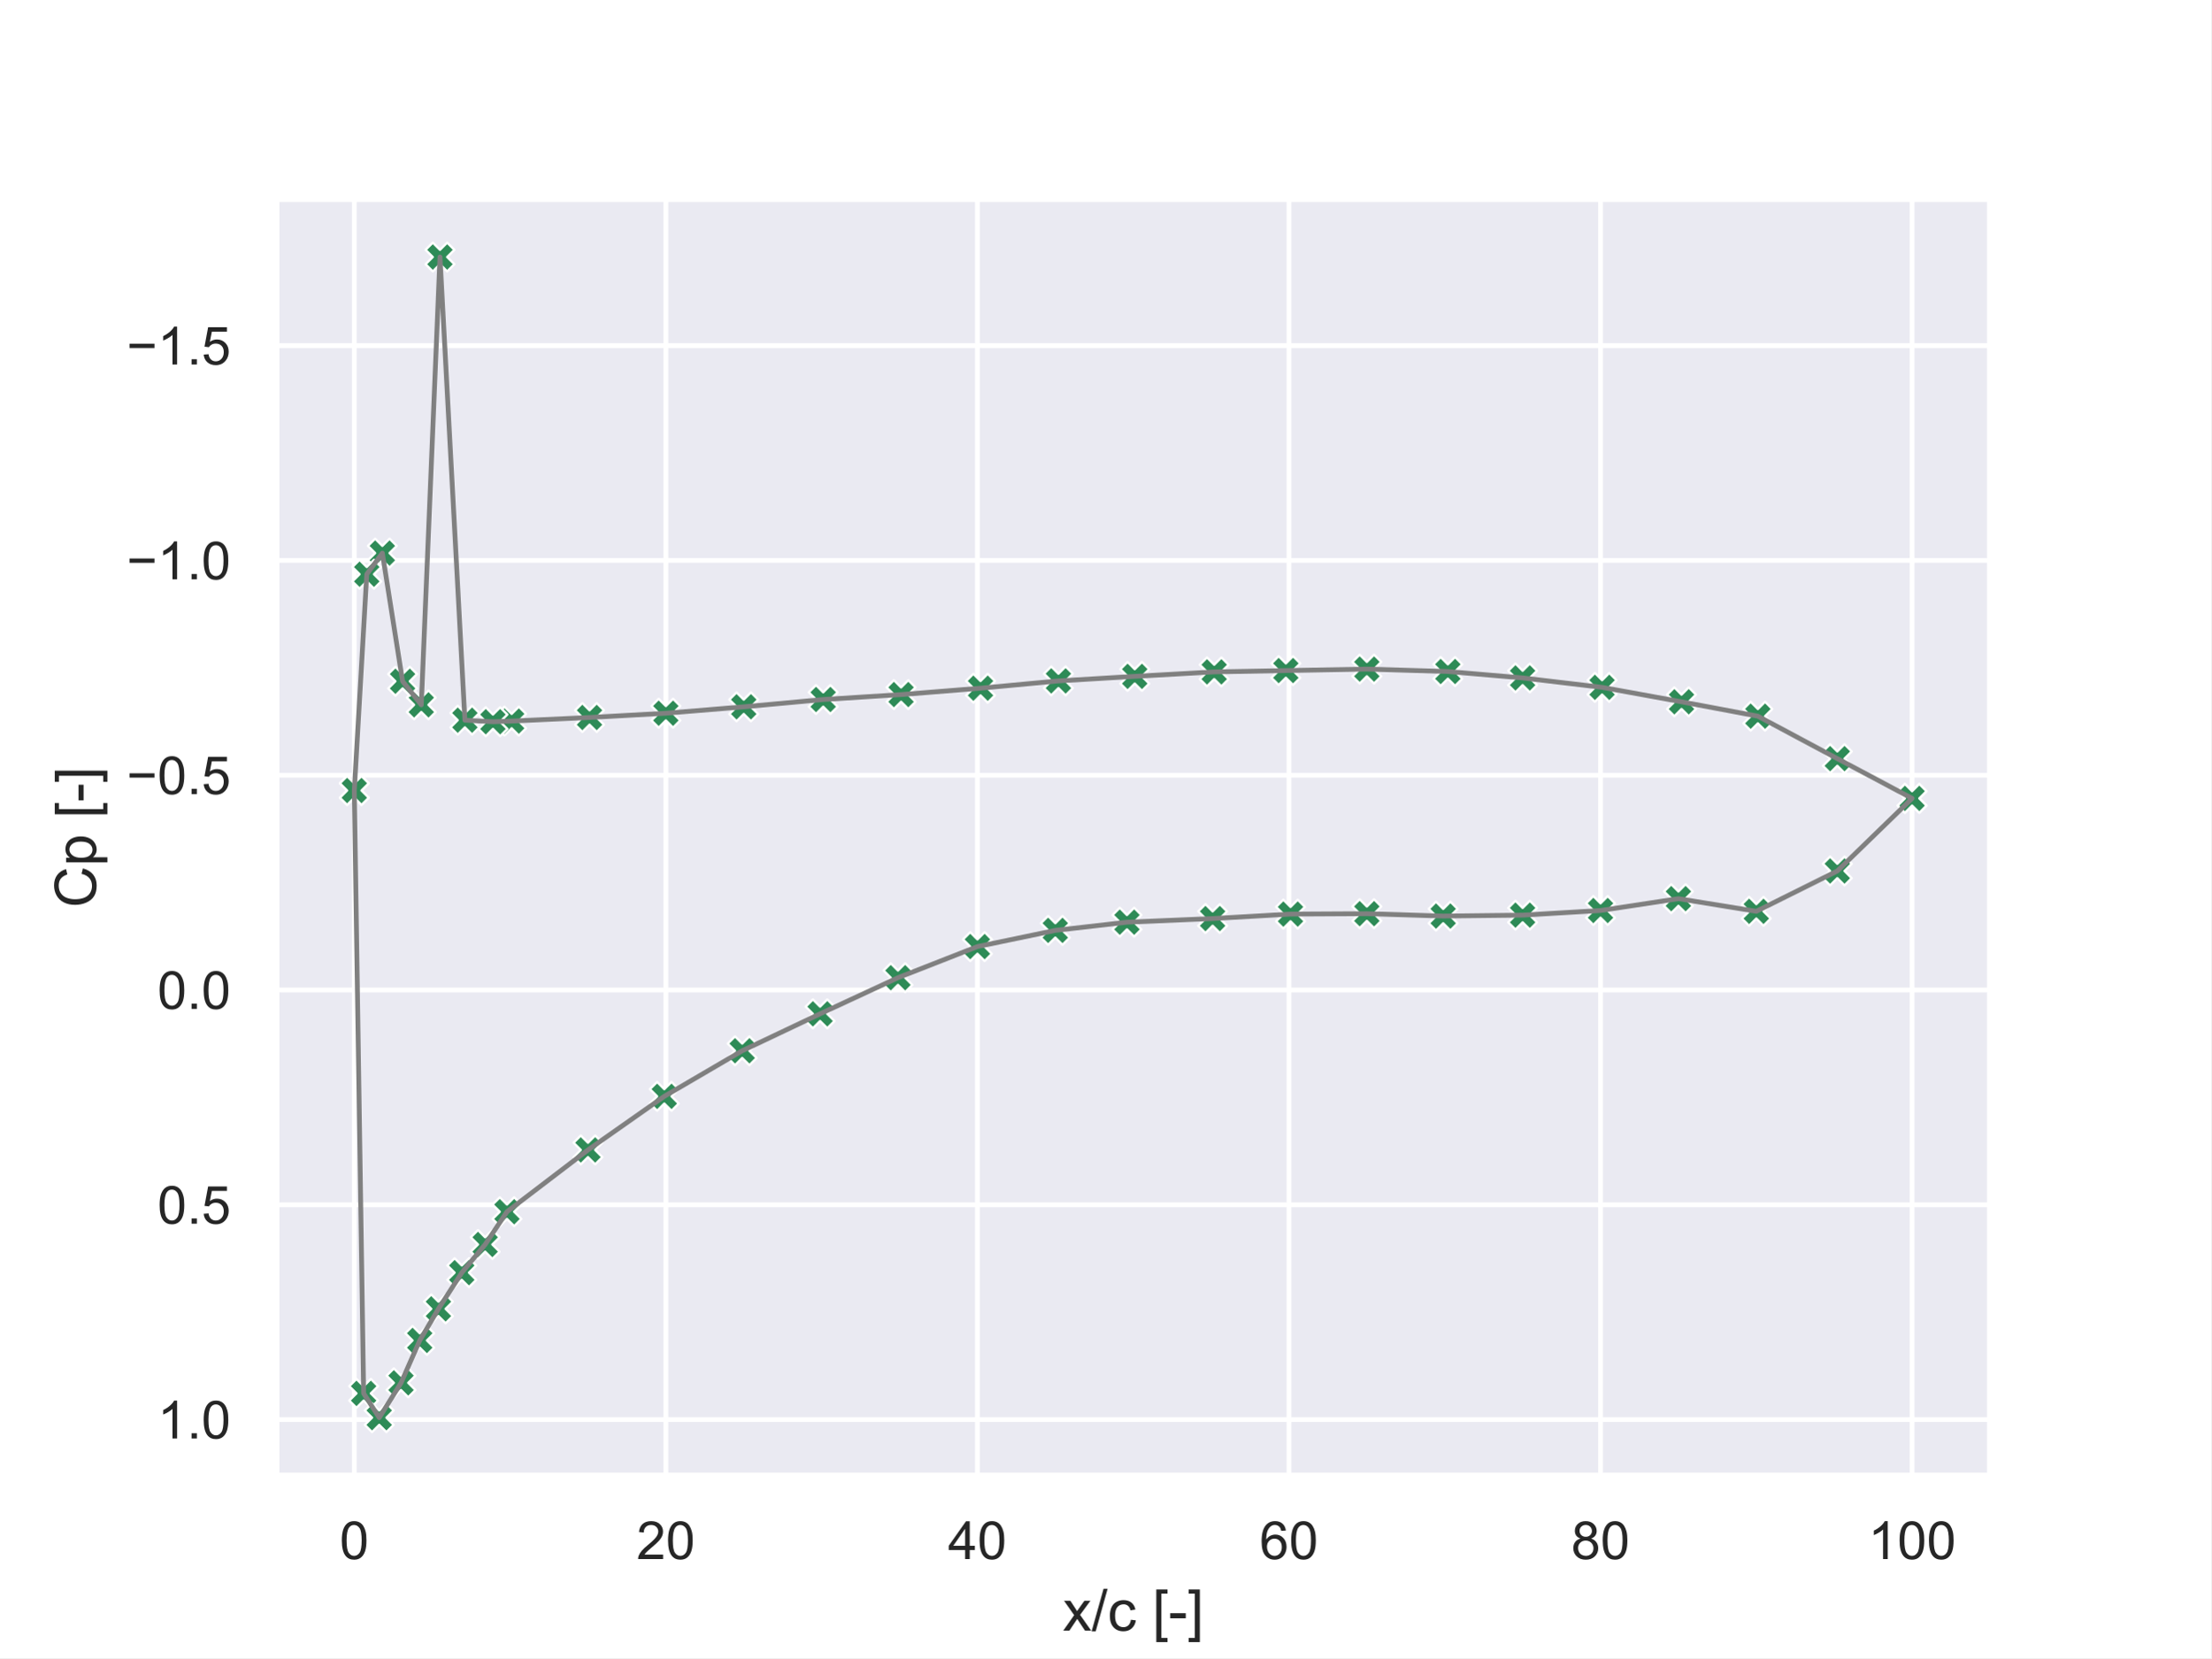
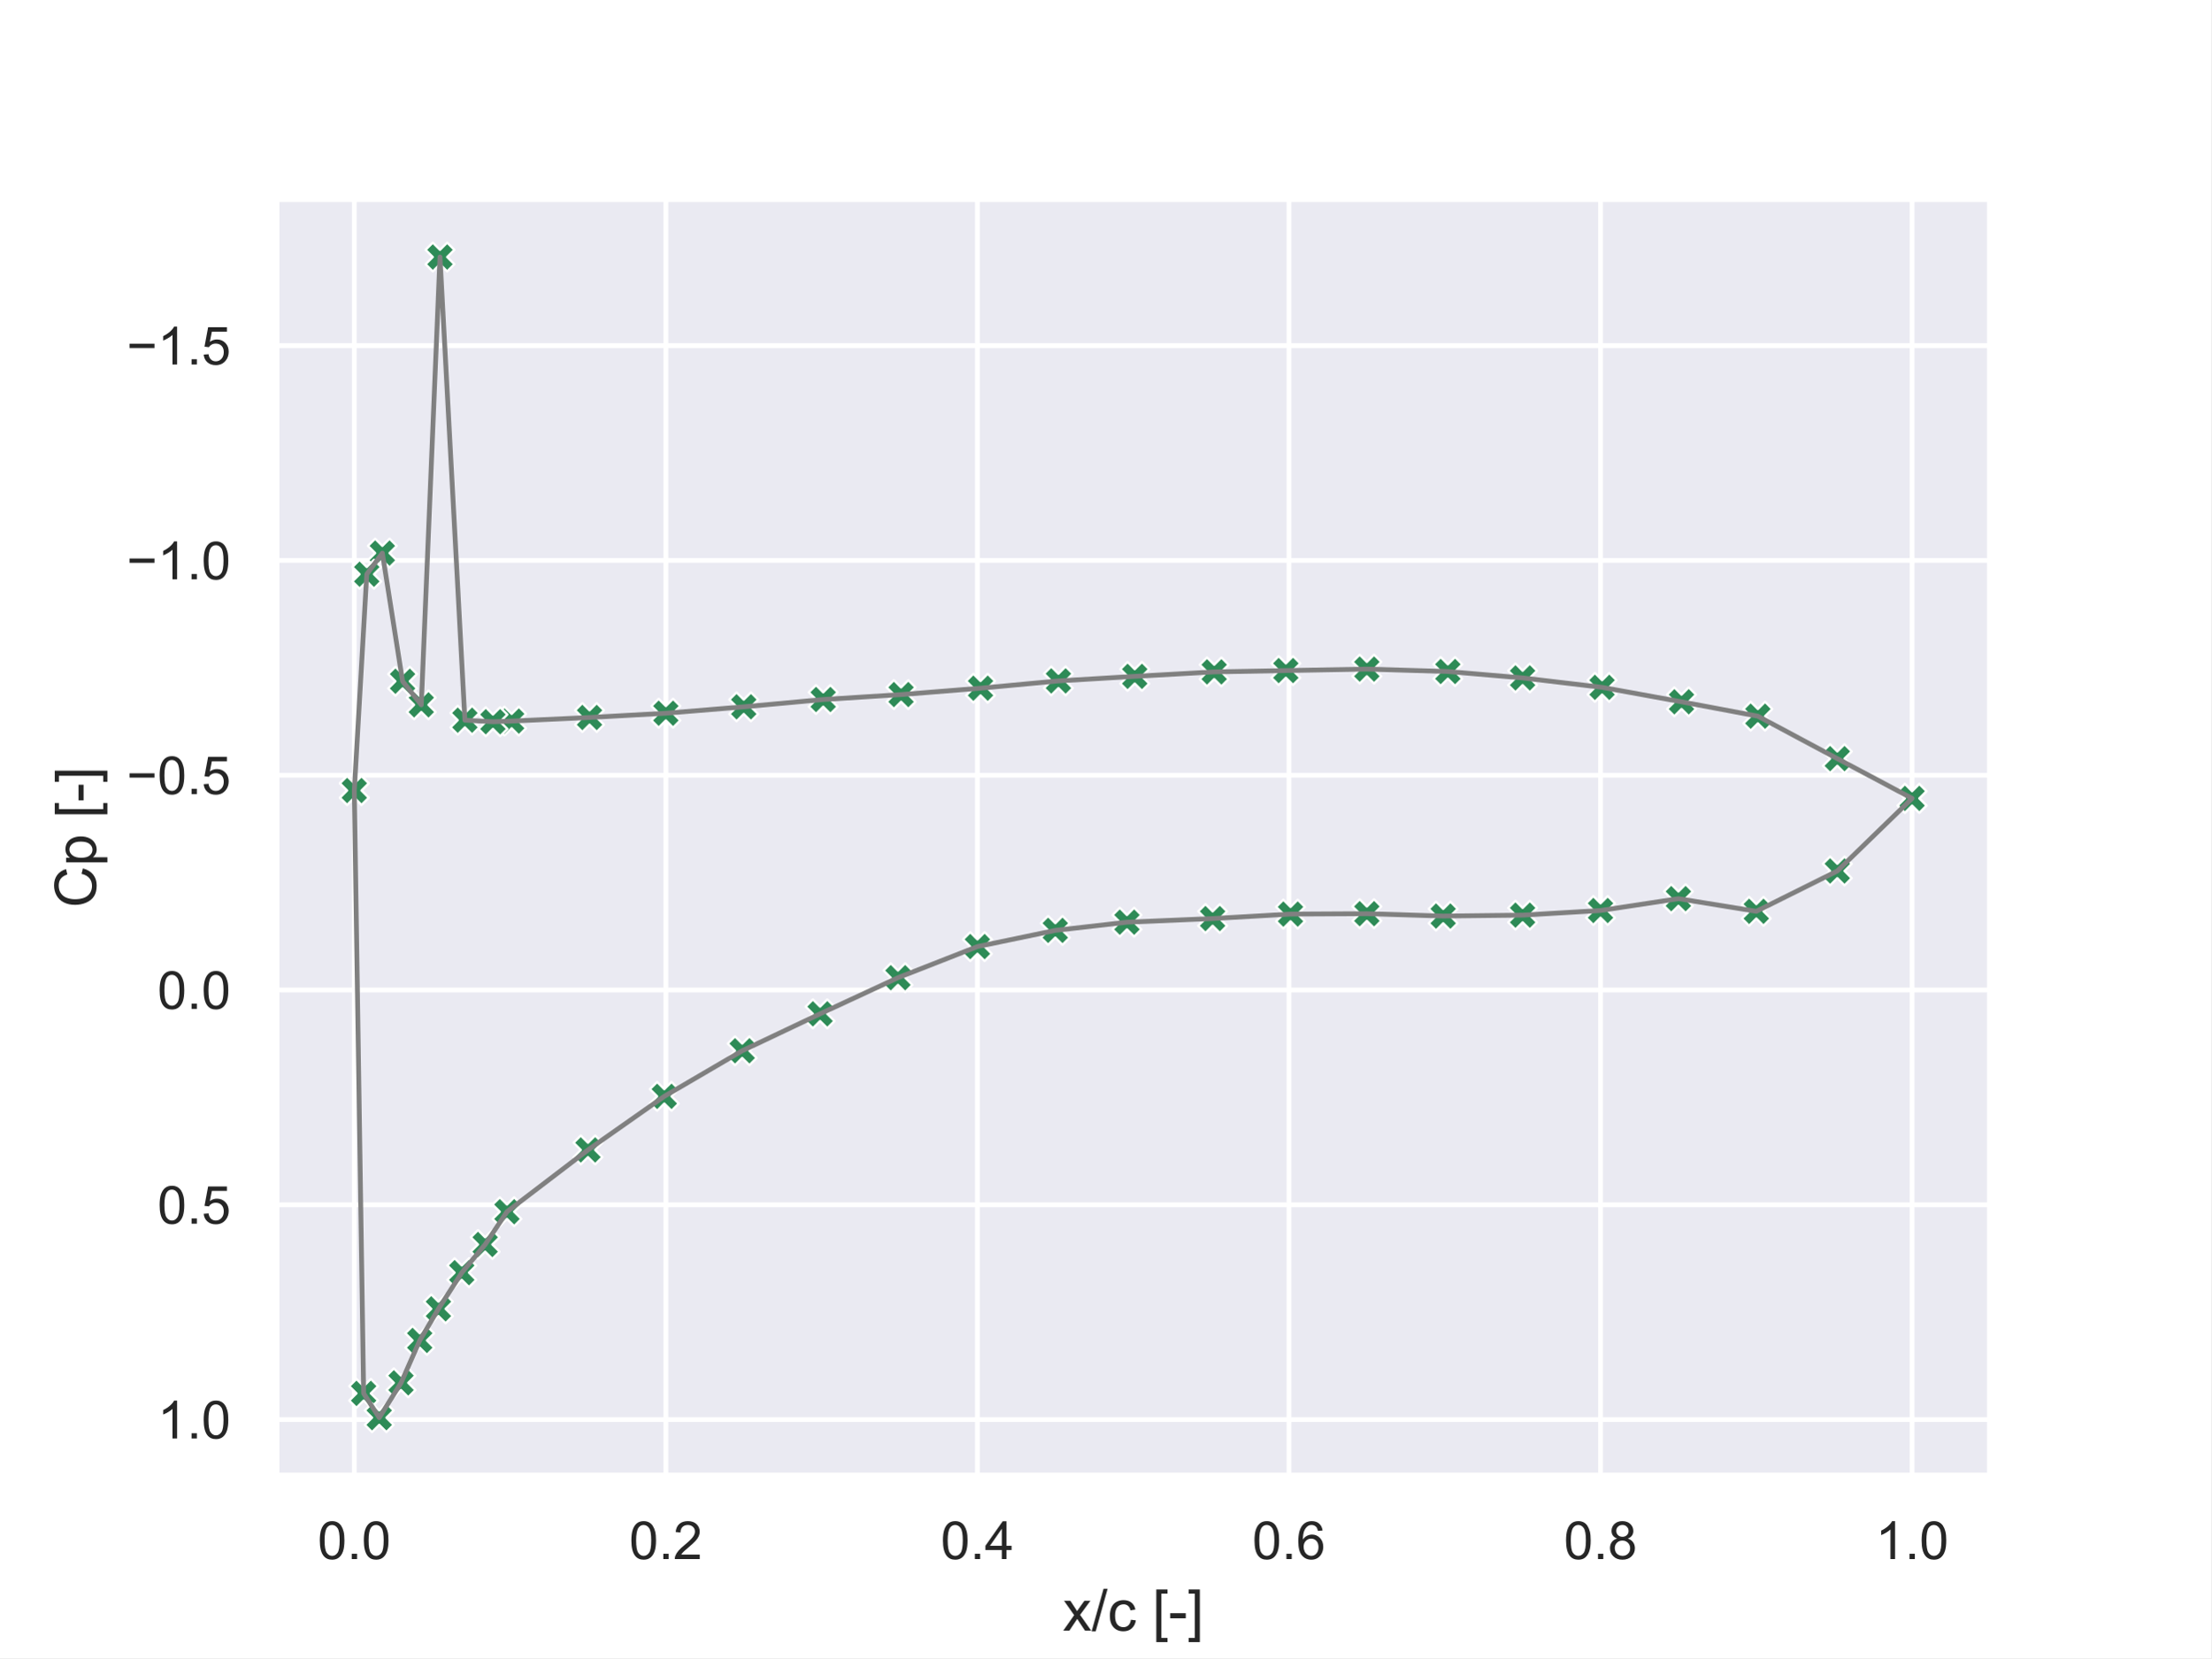
<svg xmlns="http://www.w3.org/2000/svg" xmlns:xlink="http://www.w3.org/1999/xlink" width="460.8pt" height="345.6pt" viewBox="0 0 460.8 345.6" version="1.1">
  <defs>
    <style type="text/css">*{stroke-linejoin: round; stroke-linecap: butt}</style>
  </defs>
  <g id="figure_1">
    <g id="patch_1">
      <path d="M 0 345.6  L 460.8 345.6  L 460.8 0  L 0 0  z " style="fill: #ffffff" />
    </g>
    <g id="axes_1">
      <g id="patch_2">
        <path d="M 57.6 307.584  L 414.72 307.584  L 414.72 41.472  L 57.6 41.472  z " style="fill: #eaeaf2" />
      </g>
      <g id="matplotlib.axis_1">
        <g id="xtick_1">
          <g id="line2d_1">
-             <path d="M 73.833 307.584  L 73.833 41.472  " clip-path="url(#pb8c3b6f372)" style="fill: none; stroke: #ffffff; stroke-linecap: round" />
+             <path d="M 73.833 307.584  L 73.833 41.472  " clip-path="url(#pe6682fae4d)" style="fill: none; stroke: #ffffff; stroke-linecap: round" />
          </g>
          <g id="text_1">
-             <g style="fill: #262626" transform="translate(70.77421 324.9576) scale(0.11 -0.11)">
+             <g style="fill: #262626" transform="translate(66.18773 324.9576) scale(0.11 -0.11)">
              <defs>
                <path id="ArialMT-30" d="M 266 2259  Q 266 3072 433 3567  Q 600 4063 929 4331  Q 1259 4600 1759 4600  Q 2128 4600 2406 4451  Q 2684 4303 2865 4023  Q 3047 3744 3150 3342  Q 3253 2941 3253 2259  Q 3253 1453 3087 958  Q 2922 463 2592 192  Q 2263 -78 1759 -78  Q 1097 -78 719 397  Q 266 969 266 2259  z M 844 2259  Q 844 1131 1108 757  Q 1372 384 1759 384  Q 2147 384 2411 759  Q 2675 1134 2675 2259  Q 2675 3391 2411 3762  Q 2147 4134 1753 4134  Q 1366 4134 1134 3806  Q 844 3388 844 2259  z " transform="scale(0.015625)" />
-               </defs>
-               <use xlink:href="#ArialMT-30" />
+                 <path id="ArialMT-2e" d="M 581 0  L 581 641  L 1222 641  L 1222 0  L 581 0  z " transform="scale(0.015625)" />
+               </defs>
+               <use xlink:href="#ArialMT-30" />
+               <use xlink:href="#ArialMT-2e" x="55.615" />
+               <use xlink:href="#ArialMT-30" x="83.398" />
            </g>
          </g>
        </g>
        <g id="xtick_2">
          <g id="line2d_2">
-             <path d="M 138.764 307.584  L 138.764 41.472  " clip-path="url(#pb8c3b6f372)" style="fill: none; stroke: #ffffff; stroke-linecap: round" />
+             <path d="M 138.764 307.584  L 138.764 41.472  " clip-path="url(#pe6682fae4d)" style="fill: none; stroke: #ffffff; stroke-linecap: round" />
          </g>
          <g id="text_2">
-             <g style="fill: #262626" transform="translate(132.6466 324.9576) scale(0.11 -0.11)">
+             <g style="fill: #262626" transform="translate(131.1186 324.9576) scale(0.11 -0.11)">
              <defs>
                <path id="ArialMT-32" d="M 3222 541  L 3222 0  L 194 0  Q 188 203 259 391  Q 375 700 629 1000  Q 884 1300 1366 1694  Q 2113 2306 2375 2664  Q 2638 3022 2638 3341  Q 2638 3675 2398 3904  Q 2159 4134 1775 4134  Q 1369 4134 1125 3890  Q 881 3647 878 3216  L 300 3275  Q 359 3922 746 4261  Q 1134 4600 1788 4600  Q 2447 4600 2831 4234  Q 3216 3869 3216 3328  Q 3216 3053 3103 2787  Q 2991 2522 2730 2228  Q 2469 1934 1863 1422  Q 1356 997 1212 845  Q 1069 694 975 541  L 3222 541  z " transform="scale(0.015625)" />
              </defs>
-               <use xlink:href="#ArialMT-32" />
-               <use xlink:href="#ArialMT-30" x="55.615" />
+               <use xlink:href="#ArialMT-30" />
+               <use xlink:href="#ArialMT-2e" x="55.615" />
+               <use xlink:href="#ArialMT-32" x="83.398" />
            </g>
          </g>
        </g>
        <g id="xtick_3">
          <g id="line2d_3">
-             <path d="M 203.695 307.584  L 203.695 41.472  " clip-path="url(#pb8c3b6f372)" style="fill: none; stroke: #ffffff; stroke-linecap: round" />
+             <path d="M 203.695 307.584  L 203.695 41.472  " clip-path="url(#pe6682fae4d)" style="fill: none; stroke: #ffffff; stroke-linecap: round" />
          </g>
          <g id="text_3">
-             <g style="fill: #262626" transform="translate(197.5775 324.9576) scale(0.11 -0.11)">
+             <g style="fill: #262626" transform="translate(196.0495 324.9576) scale(0.11 -0.11)">
              <defs>
                <path id="ArialMT-34" d="M 2069 0  L 2069 1097  L 81 1097  L 81 1613  L 2172 4581  L 2631 4581  L 2631 1613  L 3250 1613  L 3250 1097  L 2631 1097  L 2631 0  L 2069 0  z M 2069 1613  L 2069 3678  L 634 1613  L 2069 1613  z " transform="scale(0.015625)" />
              </defs>
-               <use xlink:href="#ArialMT-34" />
-               <use xlink:href="#ArialMT-30" x="55.615" />
+               <use xlink:href="#ArialMT-30" />
+               <use xlink:href="#ArialMT-2e" x="55.615" />
+               <use xlink:href="#ArialMT-34" x="83.398" />
            </g>
          </g>
        </g>
        <g id="xtick_4">
          <g id="line2d_4">
-             <path d="M 268.625 307.584  L 268.625 41.472  " clip-path="url(#pb8c3b6f372)" style="fill: none; stroke: #ffffff; stroke-linecap: round" />
+             <path d="M 268.625 307.584  L 268.625 41.472  " clip-path="url(#pe6682fae4d)" style="fill: none; stroke: #ffffff; stroke-linecap: round" />
          </g>
          <g id="text_4">
-             <g style="fill: #262626" transform="translate(262.5084 324.9576) scale(0.11 -0.11)">
+             <g style="fill: #262626" transform="translate(260.9805 324.9576) scale(0.11 -0.11)">
              <defs>
                <path id="ArialMT-36" d="M 3184 3459  L 2625 3416  Q 2550 3747 2413 3897  Q 2184 4138 1850 4138  Q 1581 4138 1378 3988  Q 1113 3794 959 3422  Q 806 3050 800 2363  Q 1003 2672 1297 2822  Q 1591 2972 1913 2972  Q 2475 2972 2870 2558  Q 3266 2144 3266 1488  Q 3266 1056 3080 686  Q 2894 316 2569 119  Q 2244 -78 1831 -78  Q 1128 -78 684 439  Q 241 956 241 2144  Q 241 3472 731 4075  Q 1159 4600 1884 4600  Q 2425 4600 2770 4297  Q 3116 3994 3184 3459  z M 888 1484  Q 888 1194 1011 928  Q 1134 663 1356 523  Q 1578 384 1822 384  Q 2178 384 2434 671  Q 2691 959 2691 1453  Q 2691 1928 2437 2201  Q 2184 2475 1800 2475  Q 1419 2475 1153 2201  Q 888 1928 888 1484  z " transform="scale(0.015625)" />
              </defs>
-               <use xlink:href="#ArialMT-36" />
-               <use xlink:href="#ArialMT-30" x="55.615" />
+               <use xlink:href="#ArialMT-30" />
+               <use xlink:href="#ArialMT-2e" x="55.615" />
+               <use xlink:href="#ArialMT-36" x="83.398" />
            </g>
          </g>
        </g>
        <g id="xtick_5">
          <g id="line2d_5">
-             <path d="M 333.556 307.584  L 333.556 41.472  " clip-path="url(#pb8c3b6f372)" style="fill: none; stroke: #ffffff; stroke-linecap: round" />
+             <path d="M 333.556 307.584  L 333.556 41.472  " clip-path="url(#pe6682fae4d)" style="fill: none; stroke: #ffffff; stroke-linecap: round" />
          </g>
          <g id="text_5">
-             <g style="fill: #262626" transform="translate(327.4393 324.9576) scale(0.11 -0.11)">
+             <g style="fill: #262626" transform="translate(325.9114 324.9576) scale(0.11 -0.11)">
              <defs>
                <path id="ArialMT-38" d="M 1131 2484  Q 781 2613 612 2850  Q 444 3088 444 3419  Q 444 3919 803 4259  Q 1163 4600 1759 4600  Q 2359 4600 2725 4251  Q 3091 3903 3091 3403  Q 3091 3084 2923 2848  Q 2756 2613 2416 2484  Q 2838 2347 3058 2040  Q 3278 1734 3278 1309  Q 3278 722 2862 322  Q 2447 -78 1769 -78  Q 1091 -78 675 323  Q 259 725 259 1325  Q 259 1772 486 2073  Q 713 2375 1131 2484  z M 1019 3438  Q 1019 3113 1228 2906  Q 1438 2700 1772 2700  Q 2097 2700 2305 2904  Q 2513 3109 2513 3406  Q 2513 3716 2298 3927  Q 2084 4138 1766 4138  Q 1444 4138 1231 3931  Q 1019 3725 1019 3438  z M 838 1322  Q 838 1081 952 856  Q 1066 631 1291 507  Q 1516 384 1775 384  Q 2178 384 2440 643  Q 2703 903 2703 1303  Q 2703 1709 2433 1975  Q 2163 2241 1756 2241  Q 1359 2241 1098 1978  Q 838 1716 838 1322  z " transform="scale(0.015625)" />
              </defs>
-               <use xlink:href="#ArialMT-38" />
-               <use xlink:href="#ArialMT-30" x="55.615" />
+               <use xlink:href="#ArialMT-30" />
+               <use xlink:href="#ArialMT-2e" x="55.615" />
+               <use xlink:href="#ArialMT-38" x="83.398" />
            </g>
          </g>
        </g>
        <g id="xtick_6">
          <g id="line2d_6">
-             <path d="M 398.487 307.584  L 398.487 41.472  " clip-path="url(#pb8c3b6f372)" style="fill: none; stroke: #ffffff; stroke-linecap: round" />
+             <path d="M 398.487 307.584  L 398.487 41.472  " clip-path="url(#pe6682fae4d)" style="fill: none; stroke: #ffffff; stroke-linecap: round" />
          </g>
          <g id="text_6">
-             <g style="fill: #262626" transform="translate(389.3117 324.9576) scale(0.11 -0.11)">
+             <g style="fill: #262626" transform="translate(390.8423 324.9576) scale(0.11 -0.11)">
              <defs>
                <path id="ArialMT-31" d="M 2384 0  L 1822 0  L 1822 3584  Q 1619 3391 1289 3197  Q 959 3003 697 2906  L 697 3450  Q 1169 3672 1522 3987  Q 1875 4303 2022 4600  L 2384 4600  L 2384 0  z " transform="scale(0.015625)" />
              </defs>
              <use xlink:href="#ArialMT-31" />
-               <use xlink:href="#ArialMT-30" x="55.615" />
-               <use xlink:href="#ArialMT-30" x="111.23" />
+               <use xlink:href="#ArialMT-2e" x="55.615" />
+               <use xlink:href="#ArialMT-30" x="83.398" />
            </g>
          </g>
        </g>
        <g id="text_7">
          <g style="fill: #262626" transform="translate(221.4947 339.8795) scale(0.12 -0.12)">
            <defs>
              <path id="ArialMT-78" d="M 47 0  L 1259 1725  L 138 3319  L 841 3319  L 1350 2541  Q 1494 2319 1581 2169  Q 1719 2375 1834 2534  L 2394 3319  L 3066 3319  L 1919 1756  L 3153 0  L 2463 0  L 1781 1031  L 1600 1309  L 728 0  L 47 0  z " transform="scale(0.015625)" />
              <path id="ArialMT-2f" d="M 0 -78  L 1328 4659  L 1778 4659  L 453 -78  L 0 -78  z " transform="scale(0.015625)" />
              <path id="ArialMT-63" d="M 2588 1216  L 3141 1144  Q 3050 572 2676 248  Q 2303 -75 1759 -75  Q 1078 -75 664 370  Q 250 816 250 1647  Q 250 2184 428 2587  Q 606 2991 970 3192  Q 1334 3394 1763 3394  Q 2303 3394 2647 3120  Q 2991 2847 3088 2344  L 2541 2259  Q 2463 2594 2264 2762  Q 2066 2931 1784 2931  Q 1359 2931 1093 2626  Q 828 2322 828 1663  Q 828 994 1084 691  Q 1341 388 1753 388  Q 2084 388 2306 591  Q 2528 794 2588 1216  z " transform="scale(0.015625)" />
              <path id="ArialMT-20" transform="scale(0.015625)" />
              <path id="ArialMT-5b" d="M 434 -1272  L 434 4581  L 1675 4581  L 1675 4116  L 997 4116  L 997 -806  L 1675 -806  L 1675 -1272  L 434 -1272  z " transform="scale(0.015625)" />
              <path id="ArialMT-2d" d="M 203 1375  L 203 1941  L 1931 1941  L 1931 1375  L 203 1375  z " transform="scale(0.015625)" />
              <path id="ArialMT-5d" d="M 1363 -1272  L 122 -1272  L 122 -806  L 800 -806  L 800 4116  L 122 4116  L 122 4581  L 1363 4581  L 1363 -1272  z " transform="scale(0.015625)" />
            </defs>
            <use xlink:href="#ArialMT-78" />
            <use xlink:href="#ArialMT-2f" x="50" />
            <use xlink:href="#ArialMT-63" x="77.783" />
            <use xlink:href="#ArialMT-20" x="127.783" />
            <use xlink:href="#ArialMT-5b" x="155.566" />
            <use xlink:href="#ArialMT-2d" x="183.35" />
            <use xlink:href="#ArialMT-5d" x="216.65" />
          </g>
        </g>
      </g>
      <g id="matplotlib.axis_2">
        <g id="ytick_1">
          <g id="line2d_7">
-             <path d="M 57.6 72.034  L 414.72 72.034  " clip-path="url(#pb8c3b6f372)" style="fill: none; stroke: #ffffff; stroke-linecap: round" />
+             <path d="M 57.6 72.034  L 414.72 72.034  " clip-path="url(#pe6682fae4d)" style="fill: none; stroke: #ffffff; stroke-linecap: round" />
          </g>
          <g id="text_8">
            <g style="fill: #262626" transform="translate(26.38531 75.97124) scale(0.11 -0.11)">
              <defs>
                <path id="ArialMT-2212" d="M 3381 1997  L 356 1997  L 356 2522  L 3381 2522  L 3381 1997  z " transform="scale(0.015625)" />
-                 <path id="ArialMT-2e" d="M 581 0  L 581 641  L 1222 641  L 1222 0  L 581 0  z " transform="scale(0.015625)" />
                <path id="ArialMT-35" d="M 266 1200  L 856 1250  Q 922 819 1161 601  Q 1400 384 1738 384  Q 2144 384 2425 690  Q 2706 997 2706 1503  Q 2706 1984 2436 2262  Q 2166 2541 1728 2541  Q 1456 2541 1237 2417  Q 1019 2294 894 2097  L 366 2166  L 809 4519  L 3088 4519  L 3088 3981  L 1259 3981  L 1013 2750  Q 1425 3038 1878 3038  Q 2478 3038 2890 2622  Q 3303 2206 3303 1553  Q 3303 931 2941 478  Q 2500 -78 1738 -78  Q 1113 -78 717 272  Q 322 622 266 1200  z " transform="scale(0.015625)" />
              </defs>
              <use xlink:href="#ArialMT-2212" />
              <use xlink:href="#ArialMT-31" x="58.398" />
              <use xlink:href="#ArialMT-2e" x="114.014" />
              <use xlink:href="#ArialMT-35" x="141.797" />
            </g>
          </g>
        </g>
        <g id="ytick_2">
          <g id="line2d_8">
-             <path d="M 57.6 116.806  L 414.72 116.806  " clip-path="url(#pb8c3b6f372)" style="fill: none; stroke: #ffffff; stroke-linecap: round" />
+             <path d="M 57.6 116.806  L 414.72 116.806  " clip-path="url(#pe6682fae4d)" style="fill: none; stroke: #ffffff; stroke-linecap: round" />
          </g>
          <g id="text_9">
            <g style="fill: #262626" transform="translate(26.38531 120.7427) scale(0.11 -0.11)">
              <use xlink:href="#ArialMT-2212" />
              <use xlink:href="#ArialMT-31" x="58.398" />
              <use xlink:href="#ArialMT-2e" x="114.014" />
              <use xlink:href="#ArialMT-30" x="141.797" />
            </g>
          </g>
        </g>
        <g id="ytick_3">
          <g id="line2d_9">
-             <path d="M 57.6 161.577  L 414.72 161.577  " clip-path="url(#pb8c3b6f372)" style="fill: none; stroke: #ffffff; stroke-linecap: round" />
+             <path d="M 57.6 161.577  L 414.72 161.577  " clip-path="url(#pe6682fae4d)" style="fill: none; stroke: #ffffff; stroke-linecap: round" />
          </g>
          <g id="text_10">
            <g style="fill: #262626" transform="translate(26.38531 165.5142) scale(0.11 -0.11)">
              <use xlink:href="#ArialMT-2212" />
              <use xlink:href="#ArialMT-30" x="58.398" />
              <use xlink:href="#ArialMT-2e" x="114.014" />
              <use xlink:href="#ArialMT-35" x="141.797" />
            </g>
          </g>
        </g>
        <g id="ytick_4">
          <g id="line2d_10">
-             <path d="M 57.6 206.349  L 414.72 206.349  " clip-path="url(#pb8c3b6f372)" style="fill: none; stroke: #ffffff; stroke-linecap: round" />
+             <path d="M 57.6 206.349  L 414.72 206.349  " clip-path="url(#pe6682fae4d)" style="fill: none; stroke: #ffffff; stroke-linecap: round" />
          </g>
          <g id="text_11">
            <g style="fill: #262626" transform="translate(32.81 210.2857) scale(0.11 -0.11)">
              <use xlink:href="#ArialMT-30" />
              <use xlink:href="#ArialMT-2e" x="55.615" />
              <use xlink:href="#ArialMT-30" x="83.398" />
            </g>
          </g>
        </g>
        <g id="ytick_5">
          <g id="line2d_11">
-             <path d="M 57.6 251.12  L 414.72 251.12  " clip-path="url(#pb8c3b6f372)" style="fill: none; stroke: #ffffff; stroke-linecap: round" />
+             <path d="M 57.6 251.12  L 414.72 251.12  " clip-path="url(#pe6682fae4d)" style="fill: none; stroke: #ffffff; stroke-linecap: round" />
          </g>
          <g id="text_12">
            <g style="fill: #262626" transform="translate(32.81 255.0572) scale(0.11 -0.11)">
              <use xlink:href="#ArialMT-30" />
              <use xlink:href="#ArialMT-2e" x="55.615" />
              <use xlink:href="#ArialMT-35" x="83.398" />
            </g>
          </g>
        </g>
        <g id="ytick_6">
          <g id="line2d_12">
-             <path d="M 57.6 295.892  L 414.72 295.892  " clip-path="url(#pb8c3b6f372)" style="fill: none; stroke: #ffffff; stroke-linecap: round" />
+             <path d="M 57.6 295.892  L 414.72 295.892  " clip-path="url(#pe6682fae4d)" style="fill: none; stroke: #ffffff; stroke-linecap: round" />
          </g>
          <g id="text_13">
            <g style="fill: #262626" transform="translate(32.81 299.8286) scale(0.11 -0.11)">
              <use xlink:href="#ArialMT-31" />
              <use xlink:href="#ArialMT-2e" x="55.615" />
              <use xlink:href="#ArialMT-30" x="83.398" />
            </g>
          </g>
        </g>
        <g id="text_14">
          <g style="fill: #262626" transform="translate(20.00031 189.1961) rotate(-90) scale(0.12 -0.12)">
            <defs>
              <path id="ArialMT-43" d="M 3763 1606  L 4369 1453  Q 4178 706 3683 314  Q 3188 -78 2472 -78  Q 1731 -78 1267 223  Q 803 525 561 1097  Q 319 1669 319 2325  Q 319 3041 592 3573  Q 866 4106 1370 4382  Q 1875 4659 2481 4659  Q 3169 4659 3637 4309  Q 4106 3959 4291 3325  L 3694 3184  Q 3534 3684 3231 3912  Q 2928 4141 2469 4141  Q 1941 4141 1586 3887  Q 1231 3634 1087 3207  Q 944 2781 944 2328  Q 944 1744 1114 1308  Q 1284 872 1643 656  Q 2003 441 2422 441  Q 2931 441 3284 734  Q 3638 1028 3763 1606  z " transform="scale(0.015625)" />
              <path id="ArialMT-70" d="M 422 -1272  L 422 3319  L 934 3319  L 934 2888  Q 1116 3141 1344 3267  Q 1572 3394 1897 3394  Q 2322 3394 2647 3175  Q 2972 2956 3137 2557  Q 3303 2159 3303 1684  Q 3303 1175 3120 767  Q 2938 359 2589 142  Q 2241 -75 1856 -75  Q 1575 -75 1351 44  Q 1128 163 984 344  L 984 -1272  L 422 -1272  z M 931 1641  Q 931 1000 1190 694  Q 1450 388 1819 388  Q 2194 388 2461 705  Q 2728 1022 2728 1688  Q 2728 2322 2467 2637  Q 2206 2953 1844 2953  Q 1484 2953 1207 2617  Q 931 2281 931 1641  z " transform="scale(0.015625)" />
            </defs>
            <use xlink:href="#ArialMT-43" />
            <use xlink:href="#ArialMT-70" x="72.217" />
            <use xlink:href="#ArialMT-20" x="127.832" />
            <use xlink:href="#ArialMT-5b" x="155.615" />
            <use xlink:href="#ArialMT-2d" x="183.398" />
            <use xlink:href="#ArialMT-5d" x="216.699" />
          </g>
        </g>
      </g>
      <g id="PathCollection_1">
        <defs>
-           <path id="m4483a0cd55" d="M -1.5 3  L 0 1.5  L 1.5 3  L 3 1.5  L 1.5 0  L 3 -1.5  L 1.5 -3  L 0 -1.5  L -1.5 -3  L -3 -1.5  L -1.5 0  L -3 1.5  z " style="stroke: #ffffff; stroke-width: 0.48" />
+           <path id="mfad201d287" d="M -1.5 3  L 0 1.5  L 1.5 3  L 3 1.5  L 1.5 0  L 3 -1.5  L 1.5 -3  L 0 -1.5  L -1.5 -3  L -3 -1.5  L -1.5 0  L -3 1.5  z " style="stroke: #ffffff; stroke-width: 0.48" />
        </defs>
-         <g clip-path="url(#pb8c3b6f372)">
-           <use xlink:href="#m4483a0cd55" x="398.487" y="166.406" style="fill: #2e8b57; stroke: #ffffff; stroke-width: 0.48" />
-           <use xlink:href="#m4483a0cd55" x="382.904" y="158.121" style="fill: #2e8b57; stroke: #ffffff; stroke-width: 0.48" />
-           <use xlink:href="#m4483a0cd55" x="366.346" y="149.272" style="fill: #2e8b57; stroke: #ffffff; stroke-width: 0.48" />
-           <use xlink:href="#m4483a0cd55" x="350.438" y="146.278" style="fill: #2e8b57; stroke: #ffffff; stroke-width: 0.48" />
-           <use xlink:href="#m4483a0cd55" x="333.881" y="143.265" style="fill: #2e8b57; stroke: #ffffff; stroke-width: 0.48" />
-           <use xlink:href="#m4483a0cd55" x="317.324" y="141.3" style="fill: #2e8b57; stroke: #ffffff; stroke-width: 0.48" />
-           <use xlink:href="#m4483a0cd55" x="301.74" y="139.963" style="fill: #2e8b57; stroke: #ffffff; stroke-width: 0.48" />
-           <use xlink:href="#m4483a0cd55" x="284.858" y="139.459" style="fill: #2e8b57; stroke: #ffffff; stroke-width: 0.48" />
-           <use xlink:href="#m4483a0cd55" x="267.976" y="139.768" style="fill: #2e8b57; stroke: #ffffff; stroke-width: 0.48" />
-           <use xlink:href="#m4483a0cd55" x="253.042" y="140.043" style="fill: #2e8b57; stroke: #ffffff; stroke-width: 0.48" />
-           <use xlink:href="#m4483a0cd55" x="236.485" y="140.974" style="fill: #2e8b57; stroke: #ffffff; stroke-width: 0.48" />
-           <use xlink:href="#m4483a0cd55" x="220.577" y="141.922" style="fill: #2e8b57; stroke: #ffffff; stroke-width: 0.48" />
-           <use xlink:href="#m4483a0cd55" x="204.344" y="143.44" style="fill: #2e8b57; stroke: #ffffff; stroke-width: 0.48" />
-           <use xlink:href="#m4483a0cd55" x="187.786" y="144.77" style="fill: #2e8b57; stroke: #ffffff; stroke-width: 0.48" />
-           <use xlink:href="#m4483a0cd55" x="171.554" y="145.798" style="fill: #2e8b57; stroke: #ffffff; stroke-width: 0.48" />
-           <use xlink:href="#m4483a0cd55" x="154.996" y="147.322" style="fill: #2e8b57; stroke: #ffffff; stroke-width: 0.48" />
-           <use xlink:href="#m4483a0cd55" x="138.764" y="148.657" style="fill: #2e8b57; stroke: #ffffff; stroke-width: 0.48" />
-           <use xlink:href="#m4483a0cd55" x="122.856" y="149.545" style="fill: #2e8b57; stroke: #ffffff; stroke-width: 0.48" />
-           <use xlink:href="#m4483a0cd55" x="106.623" y="150.296" style="fill: #2e8b57; stroke: #ffffff; stroke-width: 0.48" />
-           <use xlink:href="#m4483a0cd55" x="102.727" y="150.429" style="fill: #2e8b57; stroke: #ffffff; stroke-width: 0.48" />
-           <use xlink:href="#m4483a0cd55" x="96.883" y="150.107" style="fill: #2e8b57; stroke: #ffffff; stroke-width: 0.48" />
-           <use xlink:href="#m4483a0cd55" x="91.689" y="53.568" style="fill: #2e8b57; stroke: #ffffff; stroke-width: 0.48" />
-           <use xlink:href="#m4483a0cd55" x="87.793" y="146.91" style="fill: #2e8b57; stroke: #ffffff; stroke-width: 0.48" />
-           <use xlink:href="#m4483a0cd55" x="83.897" y="141.992" style="fill: #2e8b57; stroke: #ffffff; stroke-width: 0.48" />
-           <use xlink:href="#m4483a0cd55" x="79.677" y="115.276" style="fill: #2e8b57; stroke: #ffffff; stroke-width: 0.48" />
-           <use xlink:href="#m4483a0cd55" x="76.43" y="119.681" style="fill: #2e8b57; stroke: #ffffff; stroke-width: 0.48" />
-           <use xlink:href="#m4483a0cd55" x="73.833" y="164.768" style="fill: #2e8b57; stroke: #ffffff; stroke-width: 0.48" />
-           <use xlink:href="#m4483a0cd55" x="73.833" y="164.767" style="fill: #2e8b57; stroke: #ffffff; stroke-width: 0.48" />
-           <use xlink:href="#m4483a0cd55" x="75.781" y="290.426" style="fill: #2e8b57; stroke: #ffffff; stroke-width: 0.48" />
-           <use xlink:href="#m4483a0cd55" x="79.027" y="295.488" style="fill: #2e8b57; stroke: #ffffff; stroke-width: 0.48" />
-           <use xlink:href="#m4483a0cd55" x="83.572" y="288.23" style="fill: #2e8b57; stroke: #ffffff; stroke-width: 0.48" />
-           <use xlink:href="#m4483a0cd55" x="87.468" y="279.394" style="fill: #2e8b57; stroke: #ffffff; stroke-width: 0.48" />
-           <use xlink:href="#m4483a0cd55" x="91.364" y="272.807" style="fill: #2e8b57; stroke: #ffffff; stroke-width: 0.48" />
-           <use xlink:href="#m4483a0cd55" x="96.234" y="265.266" style="fill: #2e8b57; stroke: #ffffff; stroke-width: 0.48" />
-           <use xlink:href="#m4483a0cd55" x="101.104" y="259.389" style="fill: #2e8b57; stroke: #ffffff; stroke-width: 0.48" />
-           <use xlink:href="#m4483a0cd55" x="105.649" y="252.567" style="fill: #2e8b57; stroke: #ffffff; stroke-width: 0.48" />
-           <use xlink:href="#m4483a0cd55" x="122.531" y="239.685" style="fill: #2e8b57; stroke: #ffffff; stroke-width: 0.48" />
-           <use xlink:href="#m4483a0cd55" x="138.439" y="228.513" style="fill: #2e8b57; stroke: #ffffff; stroke-width: 0.48" />
-           <use xlink:href="#m4483a0cd55" x="154.672" y="219.017" style="fill: #2e8b57; stroke: #ffffff; stroke-width: 0.48" />
-           <use xlink:href="#m4483a0cd55" x="170.904" y="211.314" style="fill: #2e8b57; stroke: #ffffff; stroke-width: 0.48" />
-           <use xlink:href="#m4483a0cd55" x="187.137" y="203.786" style="fill: #2e8b57; stroke: #ffffff; stroke-width: 0.48" />
-           <use xlink:href="#m4483a0cd55" x="203.695" y="197.298" style="fill: #2e8b57; stroke: #ffffff; stroke-width: 0.48" />
-           <use xlink:href="#m4483a0cd55" x="219.927" y="193.924" style="fill: #2e8b57; stroke: #ffffff; stroke-width: 0.48" />
-           <use xlink:href="#m4483a0cd55" x="234.861" y="192.211" style="fill: #2e8b57; stroke: #ffffff; stroke-width: 0.48" />
-           <use xlink:href="#m4483a0cd55" x="252.717" y="191.456" style="fill: #2e8b57; stroke: #ffffff; stroke-width: 0.48" />
-           <use xlink:href="#m4483a0cd55" x="268.95" y="190.525" style="fill: #2e8b57; stroke: #ffffff; stroke-width: 0.48" />
-           <use xlink:href="#m4483a0cd55" x="284.858" y="190.439" style="fill: #2e8b57; stroke: #ffffff; stroke-width: 0.48" />
-           <use xlink:href="#m4483a0cd55" x="300.766" y="190.936" style="fill: #2e8b57; stroke: #ffffff; stroke-width: 0.48" />
-           <use xlink:href="#m4483a0cd55" x="317.324" y="190.742" style="fill: #2e8b57; stroke: #ffffff; stroke-width: 0.48" />
-           <use xlink:href="#m4483a0cd55" x="333.556" y="189.779" style="fill: #2e8b57; stroke: #ffffff; stroke-width: 0.48" />
-           <use xlink:href="#m4483a0cd55" x="349.789" y="187.308" style="fill: #2e8b57; stroke: #ffffff; stroke-width: 0.48" />
-           <use xlink:href="#m4483a0cd55" x="366.022" y="189.947" style="fill: #2e8b57; stroke: #ffffff; stroke-width: 0.48" />
-           <use xlink:href="#m4483a0cd55" x="382.904" y="181.537" style="fill: #2e8b57; stroke: #ffffff; stroke-width: 0.48" />
-           <use xlink:href="#m4483a0cd55" x="398.487" y="166.406" style="fill: #2e8b57; stroke: #ffffff; stroke-width: 0.48" />
+         <g clip-path="url(#pe6682fae4d)">
+           <use xlink:href="#mfad201d287" x="398.487" y="166.406" style="fill: #2e8b57; stroke: #ffffff; stroke-width: 0.48" />
+           <use xlink:href="#mfad201d287" x="382.904" y="158.121" style="fill: #2e8b57; stroke: #ffffff; stroke-width: 0.48" />
+           <use xlink:href="#mfad201d287" x="366.346" y="149.272" style="fill: #2e8b57; stroke: #ffffff; stroke-width: 0.48" />
+           <use xlink:href="#mfad201d287" x="350.438" y="146.278" style="fill: #2e8b57; stroke: #ffffff; stroke-width: 0.48" />
+           <use xlink:href="#mfad201d287" x="333.881" y="143.265" style="fill: #2e8b57; stroke: #ffffff; stroke-width: 0.48" />
+           <use xlink:href="#mfad201d287" x="317.324" y="141.3" style="fill: #2e8b57; stroke: #ffffff; stroke-width: 0.48" />
+           <use xlink:href="#mfad201d287" x="301.74" y="139.963" style="fill: #2e8b57; stroke: #ffffff; stroke-width: 0.48" />
+           <use xlink:href="#mfad201d287" x="284.858" y="139.459" style="fill: #2e8b57; stroke: #ffffff; stroke-width: 0.48" />
+           <use xlink:href="#mfad201d287" x="267.976" y="139.768" style="fill: #2e8b57; stroke: #ffffff; stroke-width: 0.48" />
+           <use xlink:href="#mfad201d287" x="253.042" y="140.043" style="fill: #2e8b57; stroke: #ffffff; stroke-width: 0.48" />
+           <use xlink:href="#mfad201d287" x="236.485" y="140.974" style="fill: #2e8b57; stroke: #ffffff; stroke-width: 0.48" />
+           <use xlink:href="#mfad201d287" x="220.577" y="141.922" style="fill: #2e8b57; stroke: #ffffff; stroke-width: 0.48" />
+           <use xlink:href="#mfad201d287" x="204.344" y="143.44" style="fill: #2e8b57; stroke: #ffffff; stroke-width: 0.48" />
+           <use xlink:href="#mfad201d287" x="187.786" y="144.77" style="fill: #2e8b57; stroke: #ffffff; stroke-width: 0.48" />
+           <use xlink:href="#mfad201d287" x="171.554" y="145.798" style="fill: #2e8b57; stroke: #ffffff; stroke-width: 0.48" />
+           <use xlink:href="#mfad201d287" x="154.996" y="147.322" style="fill: #2e8b57; stroke: #ffffff; stroke-width: 0.48" />
+           <use xlink:href="#mfad201d287" x="138.764" y="148.657" style="fill: #2e8b57; stroke: #ffffff; stroke-width: 0.48" />
+           <use xlink:href="#mfad201d287" x="122.856" y="149.545" style="fill: #2e8b57; stroke: #ffffff; stroke-width: 0.48" />
+           <use xlink:href="#mfad201d287" x="106.623" y="150.296" style="fill: #2e8b57; stroke: #ffffff; stroke-width: 0.48" />
+           <use xlink:href="#mfad201d287" x="102.727" y="150.429" style="fill: #2e8b57; stroke: #ffffff; stroke-width: 0.48" />
+           <use xlink:href="#mfad201d287" x="96.883" y="150.107" style="fill: #2e8b57; stroke: #ffffff; stroke-width: 0.48" />
+           <use xlink:href="#mfad201d287" x="91.689" y="53.568" style="fill: #2e8b57; stroke: #ffffff; stroke-width: 0.48" />
+           <use xlink:href="#mfad201d287" x="87.793" y="146.91" style="fill: #2e8b57; stroke: #ffffff; stroke-width: 0.48" />
+           <use xlink:href="#mfad201d287" x="83.897" y="141.992" style="fill: #2e8b57; stroke: #ffffff; stroke-width: 0.48" />
+           <use xlink:href="#mfad201d287" x="79.677" y="115.276" style="fill: #2e8b57; stroke: #ffffff; stroke-width: 0.48" />
+           <use xlink:href="#mfad201d287" x="76.43" y="119.681" style="fill: #2e8b57; stroke: #ffffff; stroke-width: 0.48" />
+           <use xlink:href="#mfad201d287" x="73.833" y="164.768" style="fill: #2e8b57; stroke: #ffffff; stroke-width: 0.48" />
+           <use xlink:href="#mfad201d287" x="73.833" y="164.767" style="fill: #2e8b57; stroke: #ffffff; stroke-width: 0.48" />
+           <use xlink:href="#mfad201d287" x="75.781" y="290.426" style="fill: #2e8b57; stroke: #ffffff; stroke-width: 0.48" />
+           <use xlink:href="#mfad201d287" x="79.027" y="295.488" style="fill: #2e8b57; stroke: #ffffff; stroke-width: 0.48" />
+           <use xlink:href="#mfad201d287" x="83.572" y="288.23" style="fill: #2e8b57; stroke: #ffffff; stroke-width: 0.48" />
+           <use xlink:href="#mfad201d287" x="87.468" y="279.394" style="fill: #2e8b57; stroke: #ffffff; stroke-width: 0.48" />
+           <use xlink:href="#mfad201d287" x="91.364" y="272.807" style="fill: #2e8b57; stroke: #ffffff; stroke-width: 0.48" />
+           <use xlink:href="#mfad201d287" x="96.234" y="265.266" style="fill: #2e8b57; stroke: #ffffff; stroke-width: 0.48" />
+           <use xlink:href="#mfad201d287" x="101.104" y="259.389" style="fill: #2e8b57; stroke: #ffffff; stroke-width: 0.48" />
+           <use xlink:href="#mfad201d287" x="105.649" y="252.567" style="fill: #2e8b57; stroke: #ffffff; stroke-width: 0.48" />
+           <use xlink:href="#mfad201d287" x="122.531" y="239.685" style="fill: #2e8b57; stroke: #ffffff; stroke-width: 0.48" />
+           <use xlink:href="#mfad201d287" x="138.439" y="228.513" style="fill: #2e8b57; stroke: #ffffff; stroke-width: 0.48" />
+           <use xlink:href="#mfad201d287" x="154.672" y="219.017" style="fill: #2e8b57; stroke: #ffffff; stroke-width: 0.48" />
+           <use xlink:href="#mfad201d287" x="170.904" y="211.314" style="fill: #2e8b57; stroke: #ffffff; stroke-width: 0.48" />
+           <use xlink:href="#mfad201d287" x="187.137" y="203.786" style="fill: #2e8b57; stroke: #ffffff; stroke-width: 0.48" />
+           <use xlink:href="#mfad201d287" x="203.695" y="197.298" style="fill: #2e8b57; stroke: #ffffff; stroke-width: 0.48" />
+           <use xlink:href="#mfad201d287" x="219.927" y="193.924" style="fill: #2e8b57; stroke: #ffffff; stroke-width: 0.48" />
+           <use xlink:href="#mfad201d287" x="234.861" y="192.211" style="fill: #2e8b57; stroke: #ffffff; stroke-width: 0.48" />
+           <use xlink:href="#mfad201d287" x="252.717" y="191.456" style="fill: #2e8b57; stroke: #ffffff; stroke-width: 0.48" />
+           <use xlink:href="#mfad201d287" x="268.95" y="190.525" style="fill: #2e8b57; stroke: #ffffff; stroke-width: 0.48" />
+           <use xlink:href="#mfad201d287" x="284.858" y="190.439" style="fill: #2e8b57; stroke: #ffffff; stroke-width: 0.48" />
+           <use xlink:href="#mfad201d287" x="300.766" y="190.936" style="fill: #2e8b57; stroke: #ffffff; stroke-width: 0.48" />
+           <use xlink:href="#mfad201d287" x="317.324" y="190.742" style="fill: #2e8b57; stroke: #ffffff; stroke-width: 0.48" />
+           <use xlink:href="#mfad201d287" x="333.556" y="189.779" style="fill: #2e8b57; stroke: #ffffff; stroke-width: 0.48" />
+           <use xlink:href="#mfad201d287" x="349.789" y="187.308" style="fill: #2e8b57; stroke: #ffffff; stroke-width: 0.48" />
+           <use xlink:href="#mfad201d287" x="366.022" y="189.947" style="fill: #2e8b57; stroke: #ffffff; stroke-width: 0.48" />
+           <use xlink:href="#mfad201d287" x="382.904" y="181.537" style="fill: #2e8b57; stroke: #ffffff; stroke-width: 0.48" />
+           <use xlink:href="#mfad201d287" x="398.487" y="166.406" style="fill: #2e8b57; stroke: #ffffff; stroke-width: 0.48" />
        </g>
      </g>
      <g id="line2d_13">
-         <path d="M 398.487 166.406  L 382.904 158.121  L 366.346 149.272  L 350.438 146.278  L 333.881 143.265  L 317.324 141.3  L 301.74 139.963  L 284.858 139.459  L 267.976 139.768  L 253.042 140.043  L 236.485 140.974  L 220.577 141.922  L 204.344 143.44  L 187.786 144.77  L 171.554 145.798  L 154.996 147.322  L 138.764 148.657  L 122.856 149.545  L 106.623 150.296  L 102.727 150.429  L 96.883 150.107  L 91.689 53.568  L 87.793 146.91  L 83.897 141.992  L 79.677 115.276  L 76.43 119.681  L 73.833 164.768  L 73.833 164.767  L 75.781 290.426  L 79.027 295.488  L 83.572 288.23  L 87.468 279.394  L 91.364 272.807  L 96.234 265.266  L 101.104 259.389  L 105.649 252.567  L 122.531 239.685  L 138.439 228.513  L 154.672 219.017  L 170.904 211.314  L 187.137 203.786  L 203.695 197.298  L 219.927 193.924  L 234.861 192.211  L 252.717 191.456  L 268.95 190.525  L 284.858 190.439  L 300.766 190.936  L 317.324 190.742  L 333.556 189.779  L 349.789 187.308  L 366.022 189.947  L 382.904 181.537  L 398.487 166.406  " clip-path="url(#pb8c3b6f372)" style="fill: none; stroke: #808080; stroke-linecap: round" />
+         <path d="M 398.487 166.406  L 382.904 158.121  L 366.346 149.272  L 350.438 146.278  L 333.881 143.265  L 317.324 141.3  L 301.74 139.963  L 284.858 139.459  L 267.976 139.768  L 253.042 140.043  L 236.485 140.974  L 220.577 141.922  L 204.344 143.44  L 187.786 144.77  L 171.554 145.798  L 154.996 147.322  L 138.764 148.657  L 122.856 149.545  L 106.623 150.296  L 102.727 150.429  L 96.883 150.107  L 91.689 53.568  L 87.793 146.91  L 83.897 141.992  L 79.677 115.276  L 76.43 119.681  L 73.833 164.768  L 73.833 164.767  L 75.781 290.426  L 79.027 295.488  L 83.572 288.23  L 87.468 279.394  L 91.364 272.807  L 96.234 265.266  L 101.104 259.389  L 105.649 252.567  L 122.531 239.685  L 138.439 228.513  L 154.672 219.017  L 170.904 211.314  L 187.137 203.786  L 203.695 197.298  L 219.927 193.924  L 234.861 192.211  L 252.717 191.456  L 268.95 190.525  L 284.858 190.439  L 300.766 190.936  L 317.324 190.742  L 333.556 189.779  L 349.789 187.308  L 366.022 189.947  L 382.904 181.537  L 398.487 166.406  " clip-path="url(#pe6682fae4d)" style="fill: none; stroke: #808080; stroke-linecap: round" />
      </g>
      <g id="patch_3">
        <path d="M 57.6 307.584  L 57.6 41.472  " style="fill: none; stroke: #ffffff; stroke-width: 1.25; stroke-linejoin: miter; stroke-linecap: square" />
      </g>
      <g id="patch_4">
        <path d="M 414.72 307.584  L 414.72 41.472  " style="fill: none; stroke: #ffffff; stroke-width: 1.25; stroke-linejoin: miter; stroke-linecap: square" />
      </g>
      <g id="patch_5">
        <path d="M 57.6 307.584  L 414.72 307.584  " style="fill: none; stroke: #ffffff; stroke-width: 1.25; stroke-linejoin: miter; stroke-linecap: square" />
      </g>
      <g id="patch_6">
        <path d="M 57.6 41.472  L 414.72 41.472  " style="fill: none; stroke: #ffffff; stroke-width: 1.25; stroke-linejoin: miter; stroke-linecap: square" />
      </g>
    </g>
  </g>
  <defs>
-     <clipPath id="pb8c3b6f372">
+     <clipPath id="pe6682fae4d">
      <rect x="57.6" y="41.472" width="357.12" height="266.112" />
    </clipPath>
  </defs>
</svg>
